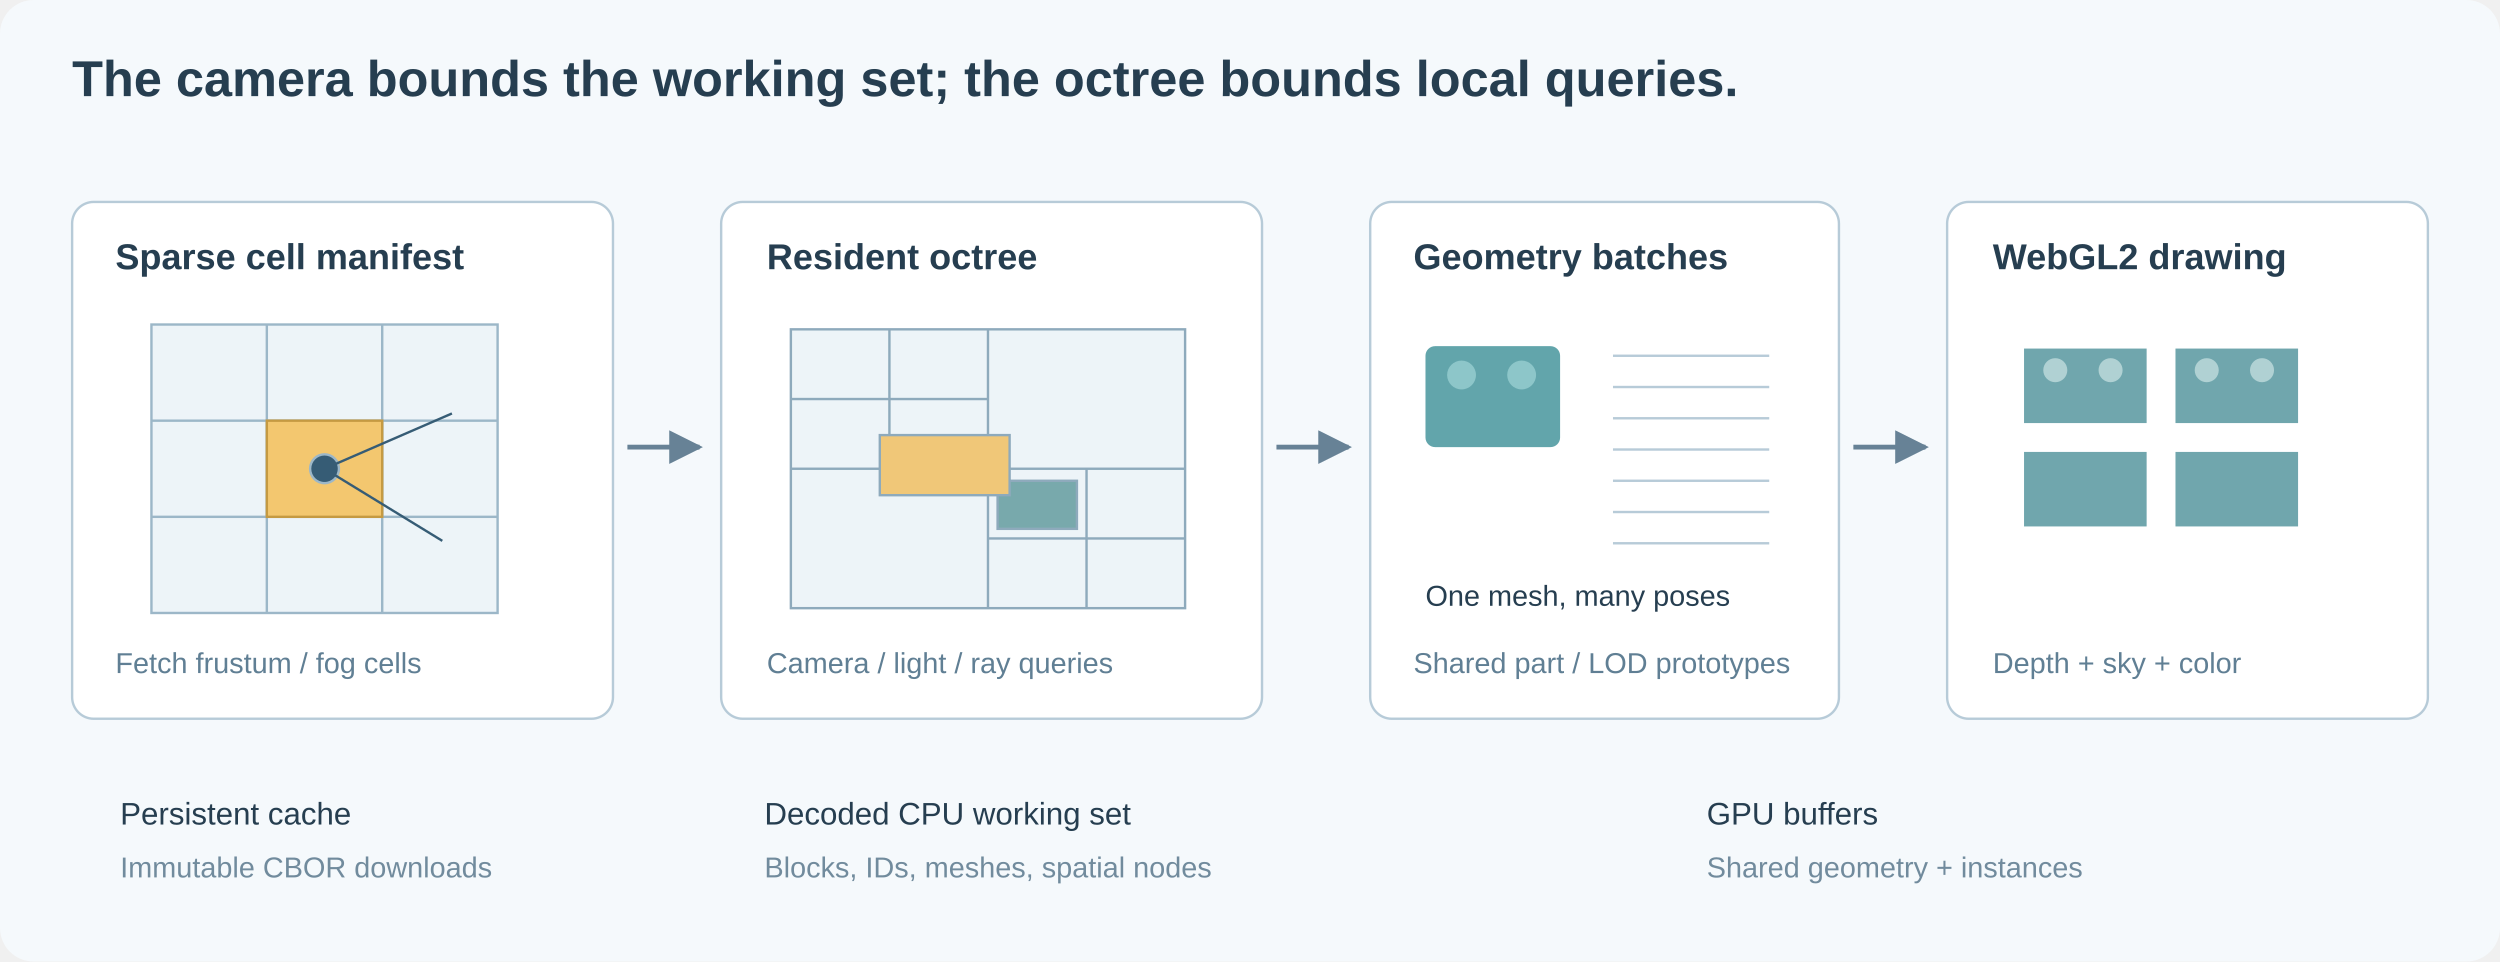
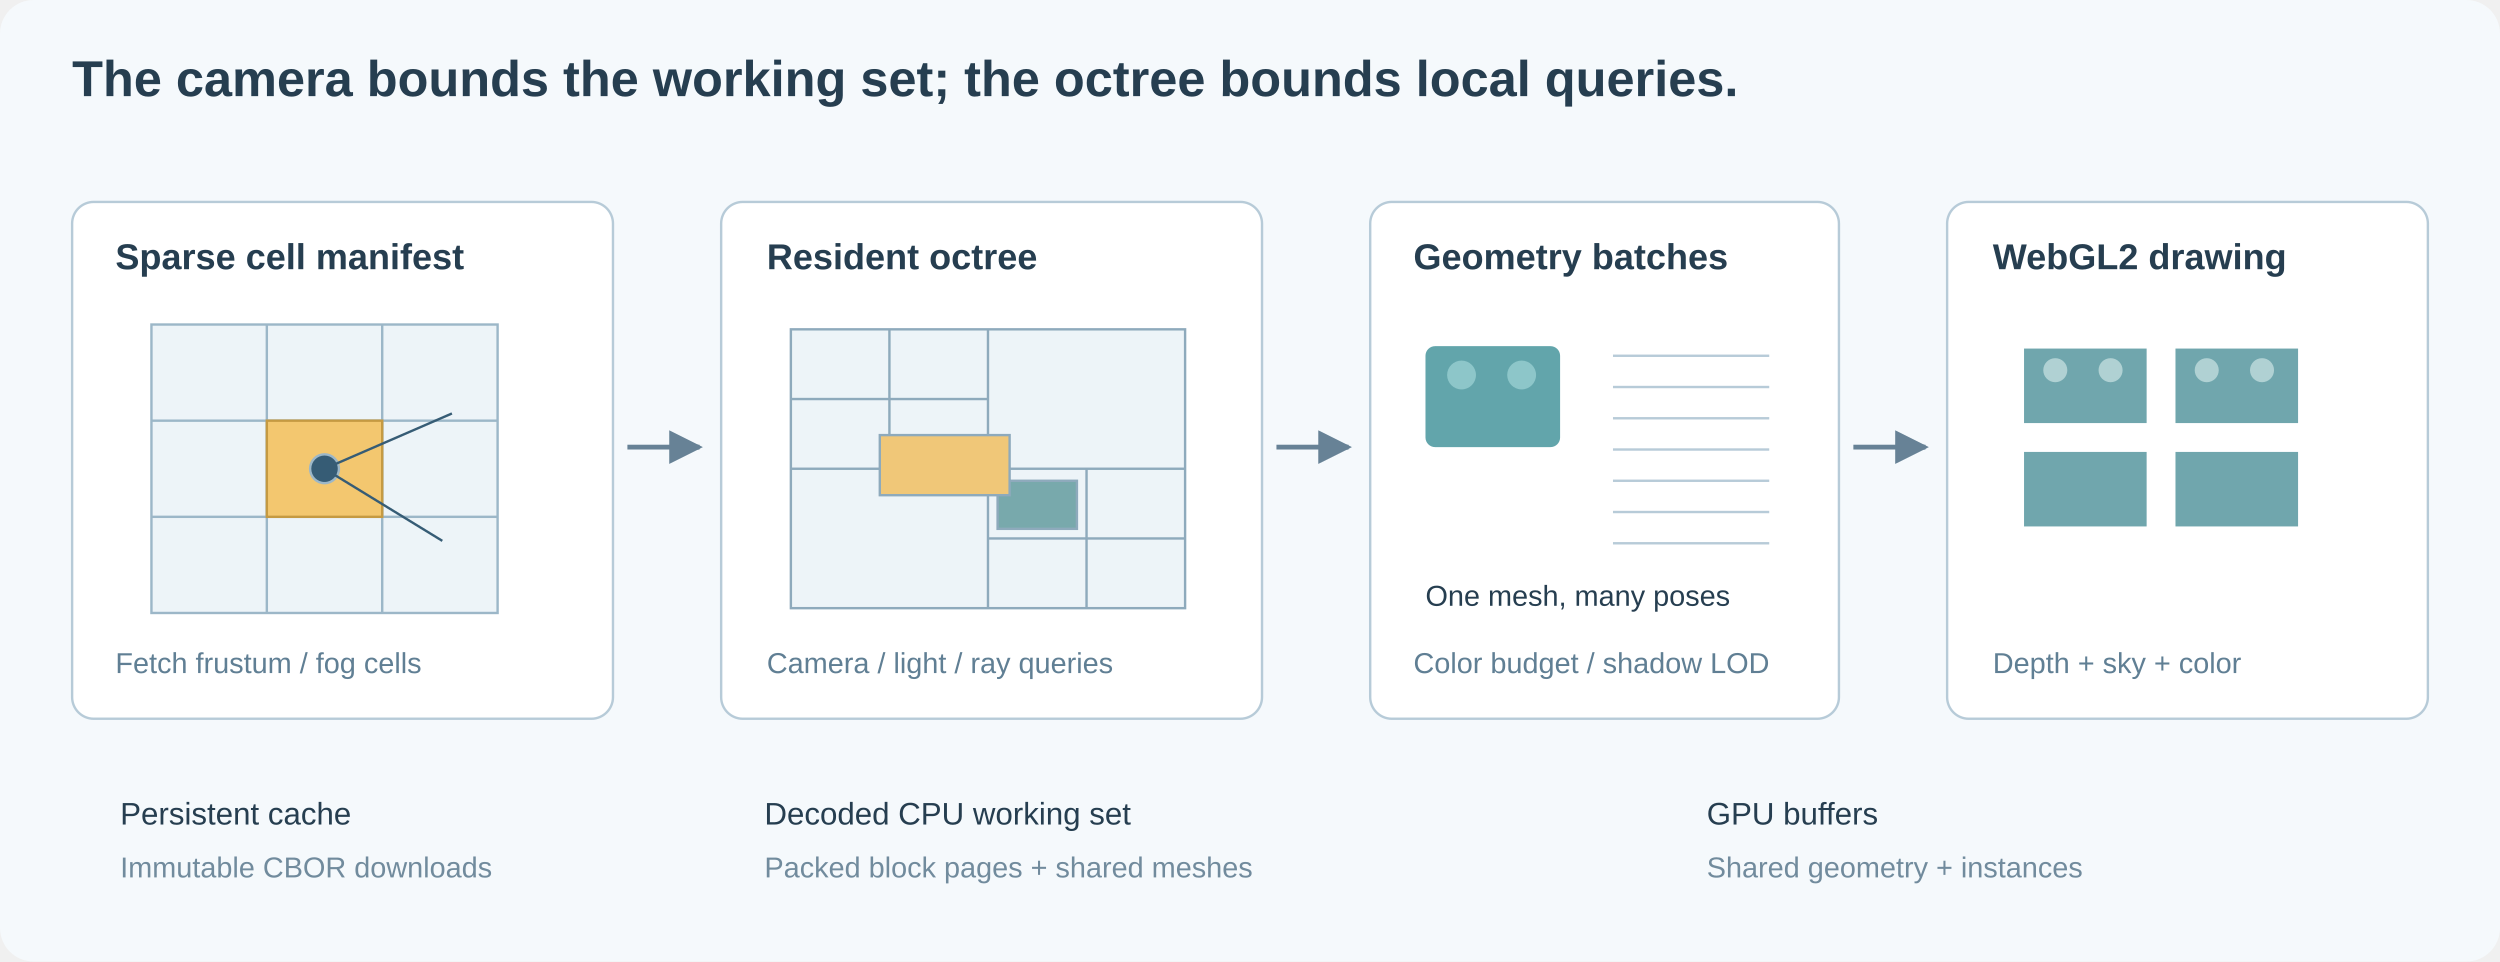
<svg xmlns="http://www.w3.org/2000/svg" width="1040" height="400" viewBox="0 0 1040 400" role="img" aria-labelledby="title desc">
  <defs>
    <marker id="arrow" viewBox="0 0 10 10" refX="9" refY="5" markerWidth="7" markerHeight="7" orient="auto-start-reverse">
      <path d="M0 0L10 5L0 10Z" fill="#678296" />
    </marker>
  </defs>
  <rect width="1040" height="400" rx="14" fill="#f5f9fc" />
  <g font-family="Arial, sans-serif" fill="#263e50">
    <text x="30" y="40" font-size="21" font-weight="bold">The camera bounds the working set; the octree bounds local queries.</text>
    <g stroke="#b7cbd8" fill="white">
      <rect x="30" y="84" width="225" height="215" rx="9" />
      <rect x="300" y="84" width="225" height="215" rx="9" />
      <rect x="570" y="84" width="195" height="215" rx="9" />
      <rect x="810" y="84" width="200" height="215" rx="9" />
    </g>
    <g font-size="15" font-weight="bold">
      <text x="48" y="112">Sparse cell manifest</text>
      <text x="319" y="112">Resident octree</text>
      <text x="588" y="112">Geometry batches</text>
      <text x="829" y="112">WebGL2 drawing</text>
    </g>
    <g transform="translate(63 135)" stroke="#9cb7c8" fill="#edf4f8">
      <path d="M0 0H144V120H0Z M48 0V120 M96 0V120 M0 40H144 M0 80H144" />
      <rect x="48" y="40" width="48" height="40" fill="#f3c76f" stroke="#c59a42" />
      <circle cx="72" cy="60" r="6" fill="#365c75" />
      <path d="M72 60L121 90M72 60L125 37" stroke="#365c75" />
    </g>
    <g transform="translate(329 137)" stroke="#8eaabc" fill="#edf4f8">
      <rect width="164" height="116" />
      <path d="M82 0V116M0 58H164M41 0V58M0 29H82M123 58V116M82 87H164" />
      <rect x="86" y="63" width="33" height="20" fill="#78a9ac" />
      <rect x="37" y="44" width="54" height="25" fill="#f0c778" />
    </g>
    <g transform="translate(593 144)">
      <rect x="0" y="0" width="56" height="42" rx="4" fill="#62a5ab" />
      <circle cx="15" cy="12" r="6" fill="#8dc6c9" />
      <circle cx="40" cy="12" r="6" fill="#8dc6c9" />
      <g stroke="#b7cbd8">
        <path d="M78 4H143M78 17H143M78 30H143M78 43H143M78 56H143M78 69H143M78 82H143" />
      </g>
      <text x="0" y="108" font-size="12">One mesh, many poses</text>
    </g>
    <g transform="translate(842 145)" fill="#70a6ad">
      <path d="M0 0H51V31H0Z M63 0H114V31H63Z M0 43H51V74H0Z M63 43H114V74H63Z" />
      <g fill="#b0d1d3">
        <circle cx="13" cy="9" r="5" />
        <circle cx="36" cy="9" r="5" />
        <circle cx="76" cy="9" r="5" />
        <circle cx="99" cy="9" r="5" />
      </g>
    </g>
    <g stroke="#678296" stroke-width="2" marker-end="url(#arrow)">
      <path d="M261 186H291" />
      <path d="M531 186H561" />
      <path d="M771 186H801" />
    </g>
    <g font-size="12" fill="#607f94">
      <text x="48" y="280">Fetch frustum / fog cells</text>
      <text x="319" y="280">Camera / light / ray queries</text>
-       <text x="588" y="280">Shared part / LOD prototypes</text>
+       <text x="588" y="280">Color budget / shadow LOD</text>
      <text x="829" y="280">Depth + sky + color</text>
    </g>
    <g font-size="13">
      <text x="50" y="343">Persistent cache</text>
      <text x="318" y="343">Decoded CPU working set</text>
      <text x="710" y="343">GPU buffers</text>
    </g>
    <g font-size="12" fill="#718b9d">
      <text x="50" y="365">Immutable CBOR downloads</text>
-       <text x="318" y="365">Blocks, IDs, meshes, spatial nodes</text>
+       <text x="318" y="365">Packed block pages + shared meshes</text>
      <text x="710" y="365">Shared geometry + instances</text>
    </g>
  </g>
</svg>
